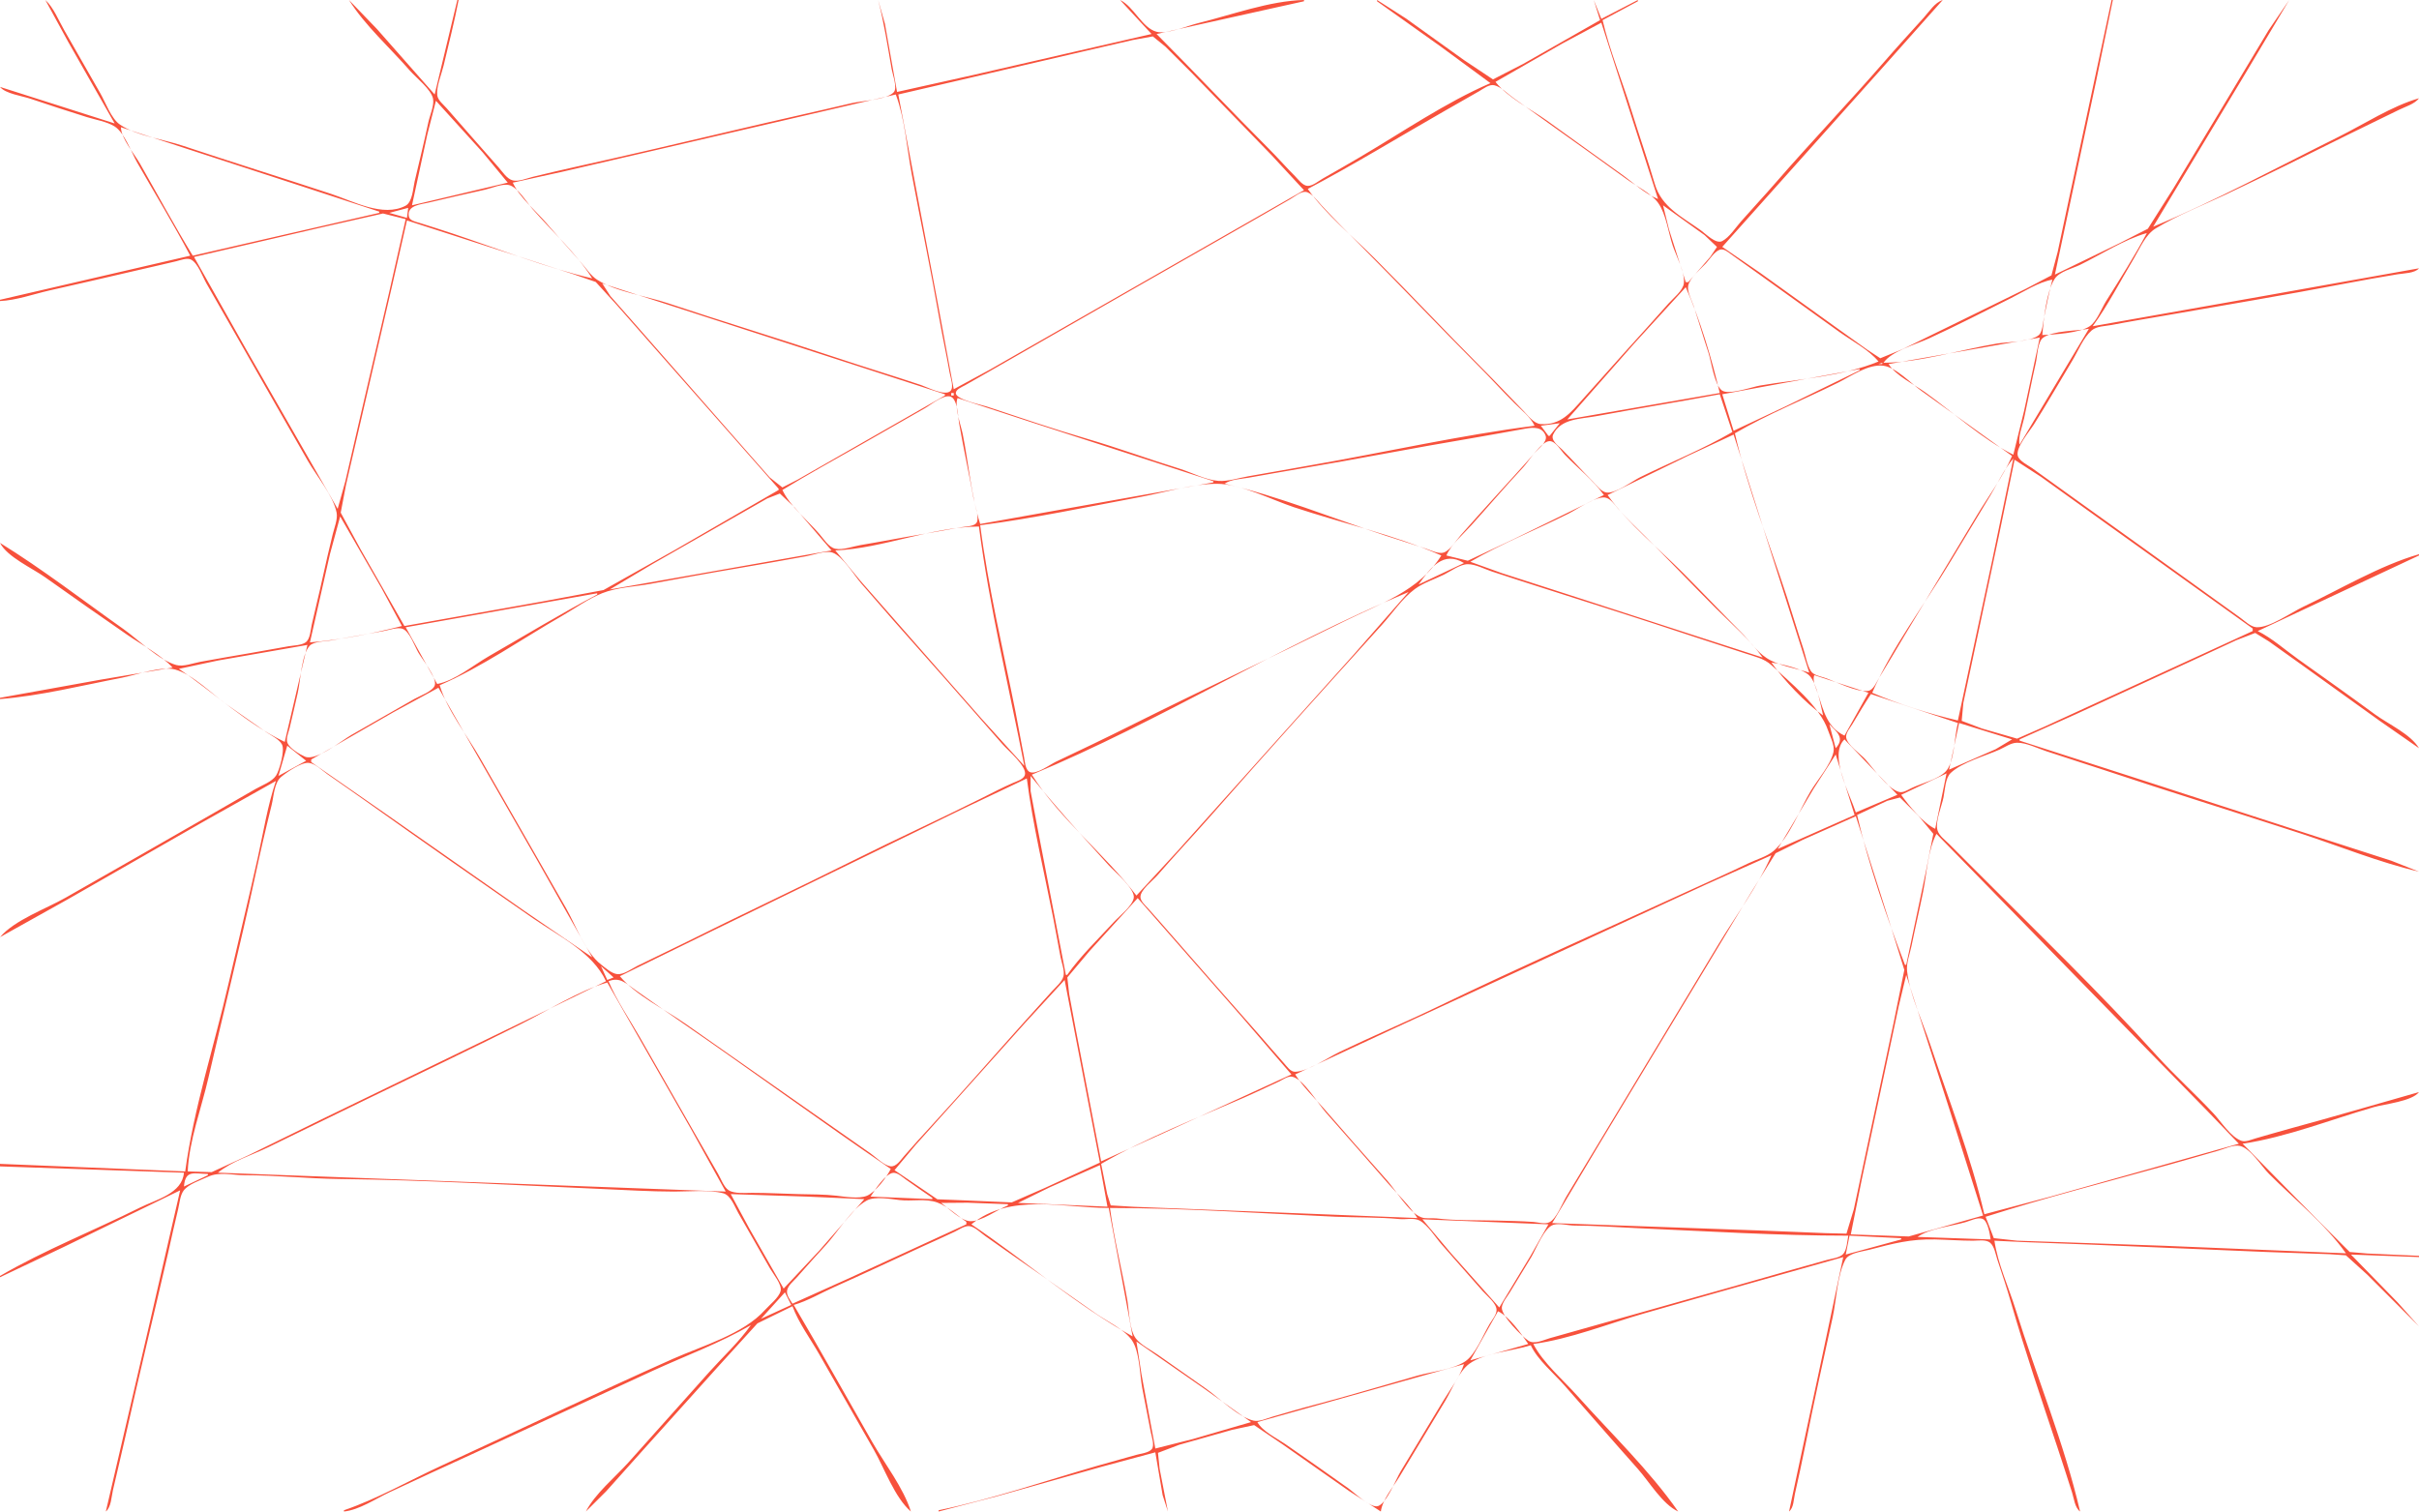
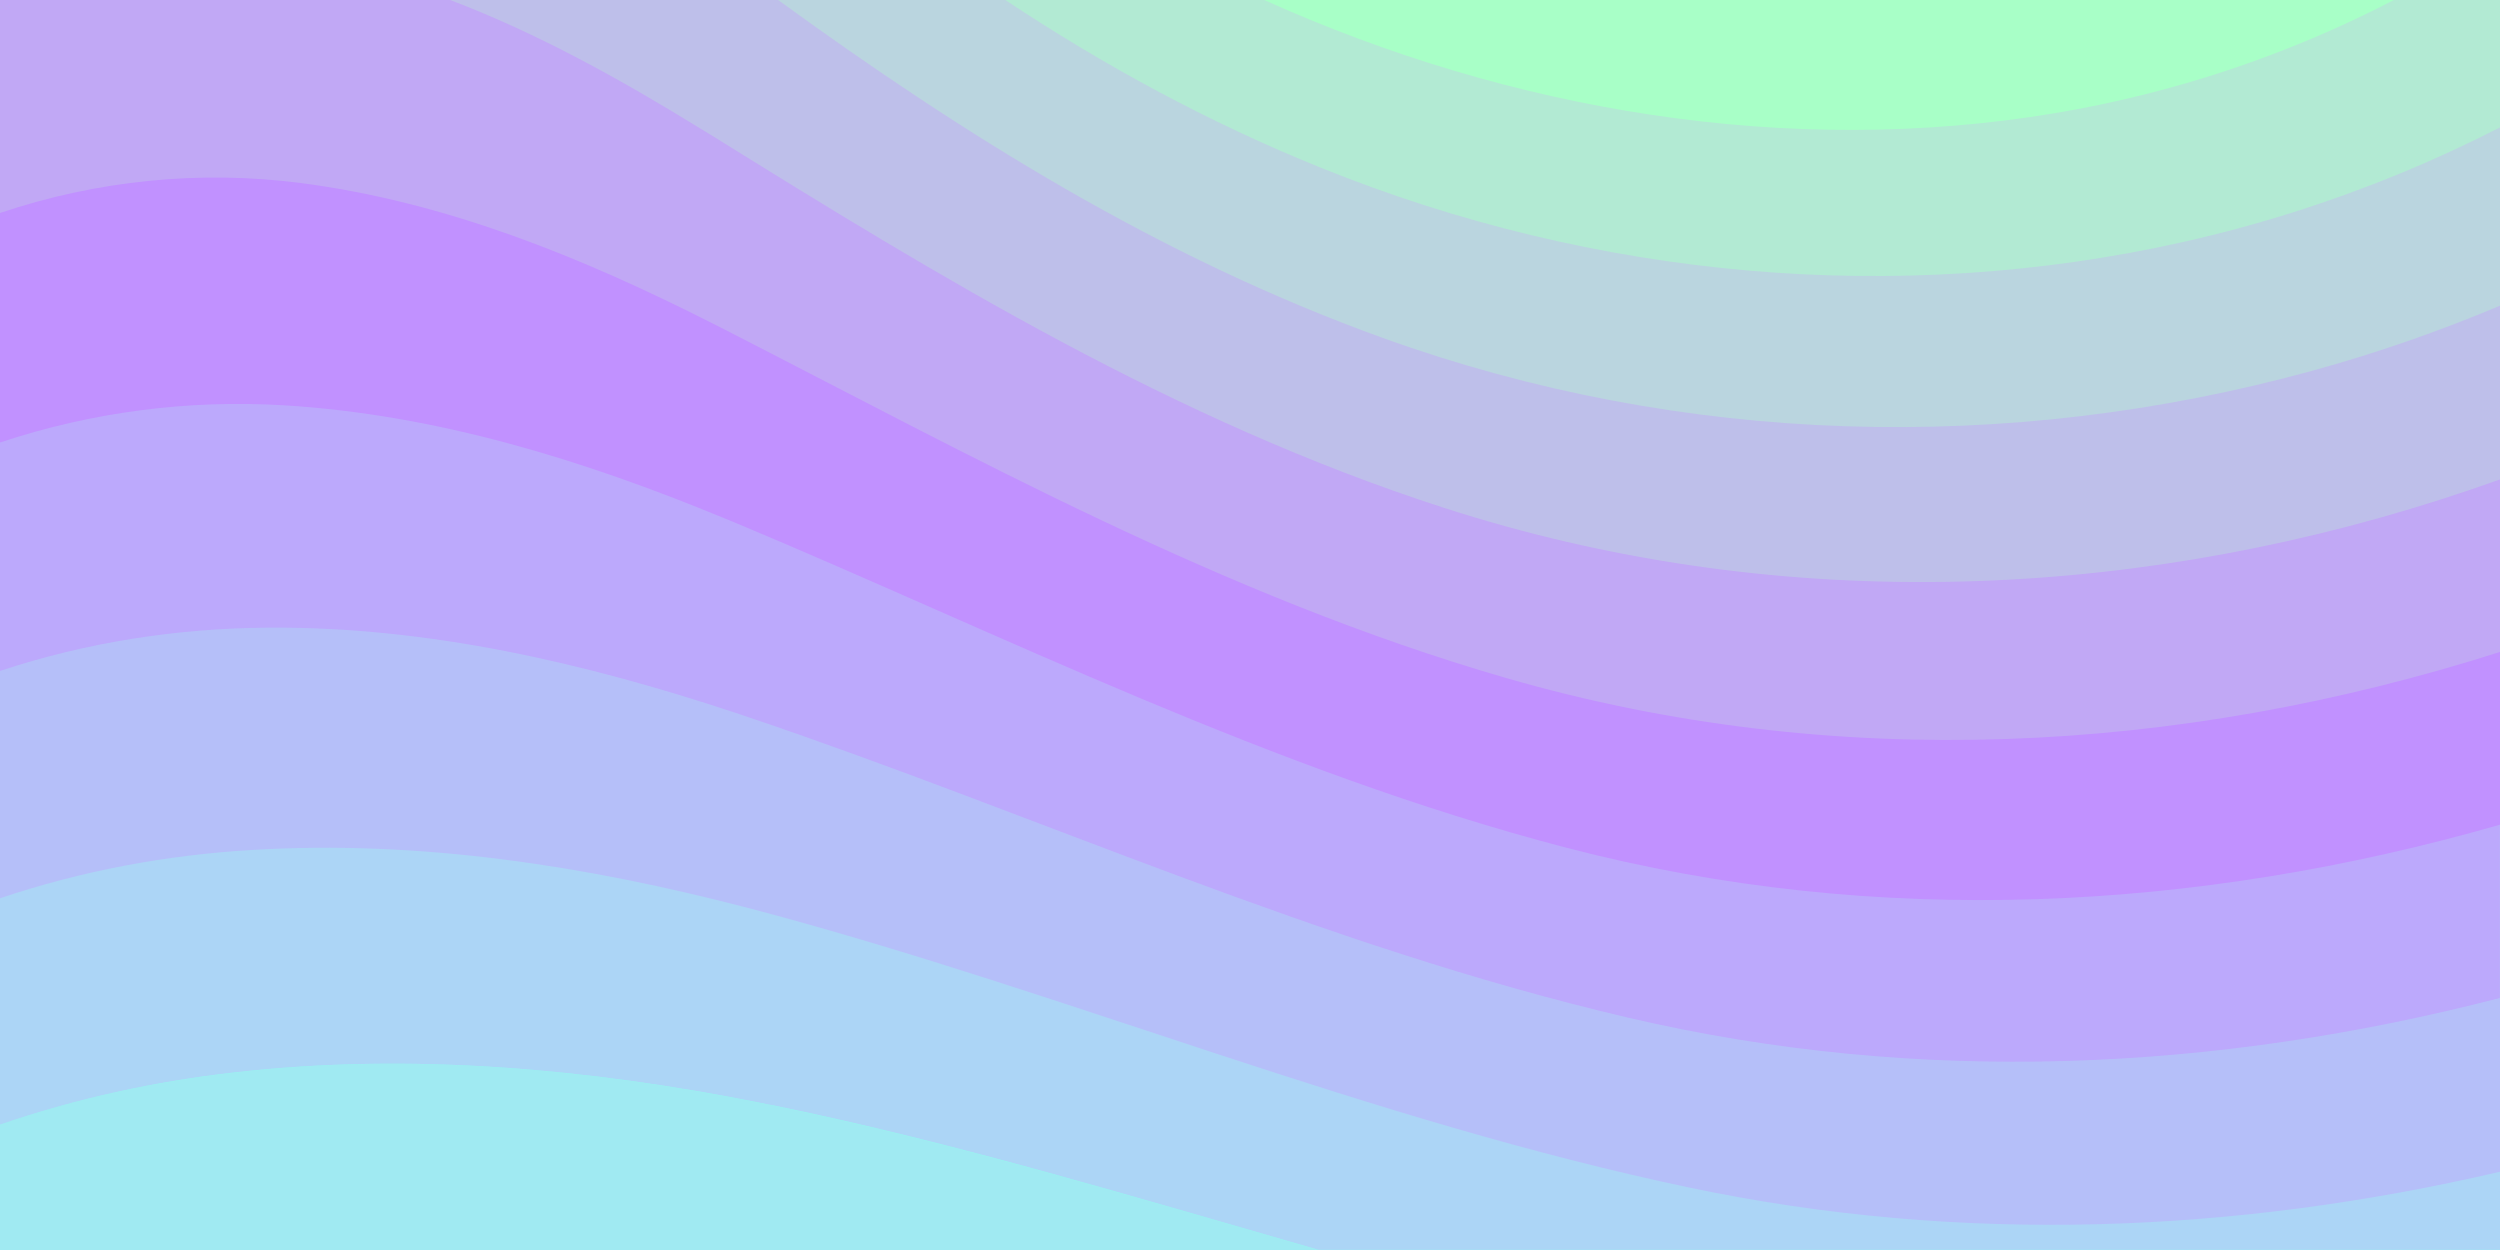
- <svg xmlns="http://www.w3.org/2000/svg" version="1.1" id="svg102" width="1920" height="1200" viewBox="0 0 1920 1200">
-   <defs id="defs106" />
-   <g id="layer2" transform="translate(1281.063,224.6816)">
-     <path style="fill:#f7513c;stroke:none;fill-opacity:1" d="m -1245.063,-224.682 18,33 37,65 -91,-29 c 4.349,5.403 17.438,7.146 24,9.333 14.947,4.982 29.953,9.965 45,14.641 6.944,2.158 15.569,3.482 21.815,7.303 8.055,4.928 13.428,20.652 18.035,28.722 14.051,24.617 28.941,48.923 42.15,74 l -151,35 v 1 c 12.934,-0.564 26.394,-5.456 39,-8.349 23.999,-5.507 48.041,-10.857 72,-16.535 9.656,-2.289 19.363,-4.375 29,-6.742 3.256,-0.799 8.455,-2.931 11.671,-1.257 5.47,2.847 9.222,13.703 12.179,18.883 l 27.431,48 c 17.646,31.038 35.383,62.026 53.14,93 6.79,11.843 20.172,27.605 22.756,41 0.995,5.155 -1.834,11.996 -3.047,17 -2.82,11.627 -5.624,23.302 -8.13,35 -2.652,12.378 -5.831,24.643 -8.576,37 -0.9,4.055 -1.173,11.372 -4.854,13.987 -3.33,2.366 -9.621,2.422 -13.57,3.094 -10.012,1.703 -19.984,3.652 -30,5.333 -13.346,2.238 -26.682,4.609 -40,7.01 -5.497,0.991 -13.512,4.092 -19,2.562 -14.15,-3.944 -30.015,-20.082 -42,-28.562 -32.344,-22.883 -64.289,-47.62 -98,-68.424 5.735,11.225 25.776,20.116 36,27.421 21.519,15.377 43.256,30.496 65,45.554 11.574,8.015 26.496,15.654 36,26.025 l -57,9.576 -80,14.424 v 1 c 32.114,-2.556 65.351,-10.874 97,-17 11.149,-2.158 31.038,-9.44 42,-6.472 14.155,3.833 29.937,20.143 42,28.497 10.035,6.949 19.965,14.05 30,21 3.803,2.634 10.792,5.885 12.883,10.159 2.272,4.645 -2.039,20.429 -4.821,24.606 -3.238,4.86 -11.117,7.679 -16.062,10.491 -12.037,6.843 -23.995,13.82 -36,20.719 -38.278,21.999 -76.62,43.898 -115,65.719 -15.556,8.845 -40.409,17.66 -52,31.281 l 54,-30.15 107,-61.271 58,-32.579 c -6.618,19.51 -9.957,40.883 -14.424,61 -7.418,33.4 -15.574,66.652 -23.227,100 -11.253,49.036 -27.638,99.166 -34.349,149 l -147,-6 v 2 l 146,5 c -1.355,16.589 -21.858,21.186 -35,27.753 -36.621,18.299 -75.642,33.61 -111,54.247 v 1 l 51,-24.219 92,-44.781 -24.349,106 -34.651,149 c 4.235,-3.42 4.477,-11.88 5.651,-17 3.215,-14.01 6.657,-27.97 9.773,-42 10.832,-48.77 22.75,-97.31 33.925,-146 2.676,-11.662 5.158,-23.384 8.025,-35 1.116,-4.521 1.543,-10.991 4.364,-14.787 3.879,-5.218 13.504,-8.243 19.262,-10.951 9.088,-4.273 19.359,-1.263 29,-1.262 25.014,0.002 50.013,2.699 75,2.996 69.653,0.829 139.432,4.918 209,7.965 18.896,0.827 38.116,2.009 57,2.039 11.836,0.019 27.571,-1.631 38.985,1.318 6.084,1.572 9.165,10.723 12.015,15.682 8.418,14.647 16.776,29.328 25.15,44 2.405,4.21 9.805,12.97 8.429,18 -1.464,5.34 -8.788,10.94 -12.413,15 -17.122,19.17 -49.873,28.48 -73.166,38.86 -61.345,27.34 -121.962,56.43 -183,84.45 -25.633,11.77 -51.307,26.6 -78,35.69 v 1 c 12.005,-1.23 25.143,-10.09 36,-15.22 21.905,-10.34 43.986,-20.36 66,-30.47 47.711,-21.91 95.289,-44.1 143,-66 25.747,-11.82 53.536,-22.03 78,-36.31 -9.338,13.26 -21.975,24.94 -32.831,37 -21.531,23.92 -42.806,48.08 -64.338,72 -10.803,12 -26.393,24.66 -33.831,39 l 16.075,-16 32.211,-36 57.545,-64 30.339,-33.36 27.83,-13.64 c 4.833,13.2 14.175,25.78 21.15,38 14.465,25.34 28.917,50.69 43.429,76 8.41,14.67 16.596,38.01 29.421,49 -5.995,-18.95 -20.686,-37.74 -30.579,-55 -20.816,-36.31 -41.161,-72.95 -62.421,-109 11.114,-3.18 21.468,-9.45 32,-14.14 23.45,-10.45 46.667,-21.46 70,-32.169 8.657,-3.974 17.422,-7.81 26,-11.949 3.245,-1.567 7.794,-4.823 11.576,-4.289 4.335,0.612 8.949,5.395 12.424,7.827 10.008,7.005 19.936,14.138 30,21.06 19.448,13.38 38.594,27.2 58,40.64 8.608,5.96 22.425,12.38 28.411,21.06 6.238,9.05 6.189,27.22 8.2,37.96 2.189,11.68 4.589,23.32 6.778,35 0.637,3.4 3.195,10.42 0.837,13.44 -2.323,2.97 -8.795,3.58 -12.226,4.56 -10.315,2.96 -20.684,5.74 -31,8.71 -41.583,11.95 -83.634,26.55 -126,35.29 v 1 l 47,-12.29 82,-23.13 43,-11.58 5.8,34 4.2,13 -6.6,-34 -1.283,-12.58 16.883,-6.42 42,-11.86 17.424,-3.75 22.576,15.27 53,37.2 25,16.14 c 1.23,-9.61 10.05,-19.77 15,-28 l 36.2,-60 c 5.24,-8.74 10.67,-23.17 18.98,-29.27 11.98,-8.78 34.65,-10.2 48.82,-14.73 5.44,11.68 18.32,22.31 26.84,32 19.35,21.98 38.49,44.16 57.99,66 9.23,10.33 19.52,28.1 32.17,34 -22.73,-32.66 -53.64,-62.29 -80.17,-92 -11.22,-12.57 -27.07,-26.04 -34.83,-41 29.32,-3.95 59.55,-16.12 88,-24.29 52.6,-15.12 105.34,-29.77 158,-44.71 l -17.79,84 -25.21,118 c 3.7,-3 3.64,-9.53 4.65,-14 2.93,-12.96 5.74,-25.97 8.35,-39 6.75,-33.74 14.19,-67.39 21.58,-101 3.05,-13.89 3.53,-33.28 10.07,-45.87 2.92,-5.622 13.78,-6.544 19.35,-8.014 18.51,-4.889 32.88,-8.599 52,-8.131 9.99,0.245 20.04,1.011 30,1.015 4,0.002 10.29,-1.161 13.58,1.603 3.44,2.885 4.4,9.319 5.75,13.397 3.75,11.25 7.53,22.61 10.81,34 11.11,38.57 24.17,76.92 36.86,115 3.99,11.96 7.82,23.99 11.66,36 1.54,4.84 2.12,11.83 6.34,15 -12.49,-54 -34.57,-107.04 -51.03,-160 -5.56,-17.9 -14.24,-36.43 -16.97,-55 l 22,1.039 53,2 141,5.922 50,1.753 13,0.889 17,15.397 41,41 -16.96,-19 -37.04,-38 54,2 v -1 l -41,-1.83 -14,-1.198 -25,-24.972 -60,-61 c 34.64,-5.097 70.32,-19.294 104,-29 8.89,-2.562 30.41,-4.627 36,-12 -34.32,9.74 -68.56,19.825 -103,29.151 -9.03,2.446 -18,5.157 -27,7.709 -3.26,0.925 -7.61,3.02 -11,1.812 -8.46,-3.01 -16.13,-15.272 -22.09,-21.672 -14.64,-15.715 -30.67,-30.07 -45.08,-46 -45.78,-50.594 -95.7,-98.635 -143.83,-147 l -21,-21 c -3.05,-3.052 -8.08,-6.638 -9.22,-11 -1.83,-6.99 3.41,-18.965 4.82,-26 1.12,-5.594 1.36,-15.268 5.71,-19.363 9.16,-8.617 27.23,-13.39 38.69,-18.498 4.34,-1.933 9.1,-5.442 14,-5.485 7.32,-0.064 16.12,4.385 23,6.679 15.3,5.102 30.69,9.903 46,15 51.83,17.262 104.06,33.406 156,50.337 30.96,10.091 62.29,22.994 94,30.33 l -22,-8.667 -61,-19.677 -145,-46.989 -89,-28.667 v -1 l 44,-19.691 95,-43.733 33,-15.318 15,-5.766 11,6.798 25,17.85 63,45.281 31,21.579 c -6.53,-11.12 -24.66,-19.279 -35,-26.884 -20.16,-14.834 -40.62,-29.299 -61,-43.825 -10.36,-7.383 -20.61,-16.624 -32,-22.291 l 128,-60 v -1 c -31.21,8.987 -62.6,27.905 -92,41.781 -9.35,4.414 -26.66,16.787 -37,16.18 -4.66,-0.274 -9.38,-5.078 -13,-7.671 l -28,-20.15 c -35.36,-25.338 -70.56,-50.912 -106,-76.14 -10.37,-7.381 -20.63,-14.904 -31,-22.291 -3.36,-2.396 -10.2,-5.573 -11.44,-9.802 -1.89,-6.455 9.44,-19.638 12.76,-24.907 10.57,-16.777 20.48,-33.998 30.68,-51 4.43,-7.383 8.61,-18.017 15.19,-23.683 4.01,-3.457 10.81,-3.349 15.81,-4.317 13.62,-2.636 27.34,-4.872 41,-7.25 48,-8.356 96.15,-16.38 144,-25.553 13.95,-2.674 27.99,-5.104 42,-7.444 4.99,-0.834 13.62,-0.735 17,-4.753 l -120,21.424 -139,24.576 c 12.27,-16.885 22.06,-36.101 32.8,-54 4.75,-7.915 9.06,-18.717 17.2,-23.648 17.45,-10.567 37.55,-18.418 56,-27.133 32.18,-15.201 64.17,-31.055 96,-46.972 13.61,-6.803 27.39,-13.195 41,-20 5,-2.501 12.66,-4.697 16,-9.247 -21.83,6.288 -43.64,20.642 -64,30.752 -48.42,24.038 -97.11,50.476 -147,71.248 l 71,-118 37,-62 -16.4,24 -34.8,58 -40.4,67 -20.61,32.61 -22.79,11.637 -51,24.753 32.8,-154 13.2,-64 h -1 l -33.2,155 -9.59,45 -4.95,18.61 -20.26,10.637 -53,26 -45,22 -17.58,7.178 -10.42,-6.846 -23,-16.439 -62,-44.561 -30,-20.579 125.17,-140 49.83,-56 c -6.38,2.048 -10.71,9.189 -15.07,14 -10.52,11.596 -21.09,23.176 -31.35,35 -28.18,32.465 -57.98,63.535 -86.16,96 -9.08,10.468 -18.57,20.581 -27.7,31 -4.19,4.769 -9.04,12.391 -14.72,15.379 -5.08,2.668 -13.13,-5.744 -17,-8.519 -15.02,-10.763 -31.17,-18.418 -36.58,-36.86 -5.69,-19.46 -12.43,-38.635 -18.45,-58 -7.41,-23.87 -17.34,-47.655 -22.97,-72 l 28,-15 v -1 l -29,15 -6,-15 5,16 -61,34.719 -24,12.324 -23,-15.333 -46,-33.001 -23,-14.709 v 1 l 50,35.579 40,29.421 c -35.78,15.418 -70.38,39.267 -104,59.011 -9.62,5.65 -19.3,11.194 -29,16.708 -3.28,1.862 -8.08,5.941 -12,5.863 -3.97,-0.079 -7.45,-5.033 -10,-7.582 -7.18,-7.176 -13.82,-14.819 -21,-22 -30.007,-30.007 -59.049,-60.966 -89,-91 l 117,-26 v -1 c -27.08,0.559 -57.68,11.911 -84,18.374 -8.411,2.065 -24.614,9.042 -33,6.849 -11.581,-3.029 -18.029,-20.107 -29,-25.223 l 25,27 -141,32.424 -61,13.576 -9.6,-54 -5.4,-19 c 4.64,17.936 7.573,36.745 10.75,55 0.723,4.151 4.8,14.836 1.607,18.262 -5.609,6.018 -25.408,6.739 -33.357,8.623 -30.291,7.179 -60.709,13.821 -91,21 -42.597,10.096 -85.265,20.049 -128,29.54 -11.352,2.522 -22.708,5.177 -34,7.95 -4.448,1.093 -11.465,4.036 -16,2.849 -4.718,-1.235 -8.117,-6.772 -11.155,-10.223 -7.043,-8.001 -14.131,-15.957 -21.127,-24 -6.687,-7.69 -13.473,-15.294 -20.142,-23 -2.544,-2.94 -7.069,-6.311 -7.527,-10.424 -0.784,-7.031 3.441,-16.716 5.067,-23.576 4.091,-17.262 8.507,-34.587 11.884,-52 h -1 l -18,75 -45.845,-52 -22.155,-23 c 12.69,20.287 32.568,37.94 48.282,56 4.911,5.644 17.03,14.982 18.449,22.424 1.033,5.412 -2.593,13.263 -3.731,18.576 -3.367,15.713 -7.178,31.364 -10.884,47 -1.313,5.539 -1.656,16.419 -7.249,19.348 -17.906,9.378 -41.533,-3.628 -58.867,-9.349 -39.275,-12.962 -78.766,-25.254 -118,-38.332 -15.068,-5.023 -36.665,-7.774 -49.787,-16.753 -6.985,-4.779 -11.485,-17.677 -15.634,-24.914 l -28.579,-50 c -4.475,-7.787 -8.372,-17.877 -15,-24 m 1235,18 45,140 c -10.38,-3.992 -19.95,-13.258 -29,-19.709 -19.73,-14.059 -39.31,-28.322 -59,-42.431 -12.88,-9.226 -31.31,-18.302 -41,-30.86 l 53,-30.421 31,-16.579 m -236,133 -194,110.85 -55,31.431 -29,15.719 -12.8,-69 -31.2,-165 147,-34.21 39,-9 16,-2.897 10,8.107 21,21 63.09,65 25.91,28 m 3,-1 c 36.94,-19.457 72.74,-41.451 109,-62.15 l 27,-15.428 c 3.36,-1.925 7.89,-5.641 12,-4.749 5.24,1.136 10.7,6.836 15,9.906 l 32,23 c 19.35,13.831 38.78,27.56 58,41.572 7.62,5.556 19.7,11.302 25.16,19.033 6.3,8.934 8.07,23.494 11.51,33.816 2.69,8.066 9.91,21.501 8.83,30 -0.76,5.895 -8.49,11.758 -12.22,16 -11.22,12.794 -22.73,25.349 -34.11,38 -11.37,12.633 -22.68,25.322 -34,38 -9.56,10.699 -17.38,20.61 -33.17,19.682 -5.66,-0.333 -10.33,-6.939 -13.99,-10.682 -11.02,-11.306 -21.83,-22.816 -33.01,-34 -28.66,-28.663 -56.34,-58.336 -85,-87 -17.35,-17.349 -38.89,-34.966 -53,-55 m -327,-75 c 7.273,19.385 8.798,42.649 12.611,63 7.247,38.679 15.391,77.232 22.139,116 2.444,14.039 5.556,27.961 8,42 0.631,3.627 3.605,11.359 0.632,14.393 -4.303,4.39 -18.552,-3.118 -23.382,-4.726 -22.599,-7.526 -45.399,-14.467 -68,-22 -44.198,-14.733 -88.801,-28.267 -133,-43 -17.127,-5.709 -40.758,-8.863 -55.961,-18.521 -5.224,-3.319 -9.12,-9.572 -13.205,-14.146 -9.163,-10.262 -18.273,-20.58 -27.258,-31 -8.535,-9.899 -21.11,-20.067 -26.576,-32 l 39,-8.576 80,-18.54 185,-42.884 m -365,5 37.155,41 19.845,24 -76,18 12.116,-56 6.884,-27 m -250,21 52,17.026 97,31.63 56,18.344 v 1 l -148,34 c -14.624,-23.894 -27.962,-48.669 -41.85,-73 -4.341,-7.606 -15.168,-20.237 -15.15,-29 m 374,120 c -37.335,-8.638 -74.626,-23.542 -111,-35.667 -8.644,-2.881 -17.303,-5.651 -26,-8.359 -2.803,-0.872 -7.911,-1.702 -8.508,-5.199 -1.517,-8.866 9.603,-9.491 15.508,-10.891 14.969,-3.547 29.983,-6.973 45,-10.308 5.365,-1.192 13.535,-4.922 18.996,-3.672 6.895,1.578 14.234,13.936 18.722,19.096 15.438,17.75 34.805,35.053 47.282,55 M -63.063,113.318 c -59.22,7.524 -118.17,21.011 -177,31.25 -16.67,2.902 -33.31,6.013 -50,8.831 -7.592,1.282 -16.276,4.293 -24,3.695 -10.262,-0.794 -21.197,-6.704 -31,-9.75 -24.402,-7.584 -48.479,-16.421 -73,-23.602 -26.827,-7.855 -53.471,-16.947 -80,-25.757 -4.188,-1.391 -24.364,-5.412 -24.364,-10.588 0,-3.043 5.213,-4.999 7.364,-6.229 l 24,-13.7 c 33.365,-19.044 66.634,-38.255 100,-57.3 l 107,-61.131 27,-15.569 c 3.23,-1.841 8.13,-6.018 12,-5.848 4.76,0.21 9.92,7.493 12.91,10.698 10.15,10.894 20.55,21.464 31.09,32 31.33,31.333 61.66,63.662 93,95 9.85,9.848 19.16,20.16 29,30 5.48,5.484 12.69,10.904 16,18 m 102,-175 33,23.709 9.79,9.331 -5.37,7.96 -17.42,20 h -2 l -13.33,-42 -4.67,-19 m -996,2 -1,8 -14,-4 15,-4 m -2,9 -13.116,58 -23,99 -11.757,51 -6.127,22 -72.85,-127 -41.15,-73 101,-23.424 49,-11.091 18,4.515 m 296,214 v 1 l -82,47.421 -57,32.03 -48,8.973 -110,19.576 -34.85,-61 -15.717,-29 4.193,-22 9.95,-43 26.848,-116 11.576,-51 96,30.974 36,11.682 17.83,6.187 16.594,18.157 29,33 99.576,113 M 422.937,-39.682 c -9.8,18.403 -21.21,36.359 -32.32,54 -3.66,5.808 -7.31,16.106 -13.06,20.012 -7.97,5.416 -28.05,6.576 -37.62,6.988 0.94,-11.776 3.29,-34.958 9.94,-44.787 3.88,-5.743 14.08,-8.031 20.06,-10.969 17.01,-8.364 34.77,-19.992 53,-25.244 m -213,102 c -28.51,11.851 -63.55,13.94 -94,19.081 -6.31,1.065 -24.96,7.793 -30.3,3.887 -5.96,-4.362 -8.4,-22.99 -10.7,-29.968 -4.05,-12.276 -7.66,-24.709 -11.67,-37 -1.46,-4.492 -5.26,-11.223 -4.42,-16 1.14,-6.379 9.94,-13.394 14.18,-18 2.93,-3.193 6.69,-9.315 10.92,-10.748 3.3,-1.113 6.52,1.854 8.99,3.608 l 22,15.719 c 21.37,15.279 42.63,30.721 64,46 9.95,7.114 23.21,13.987 31,23.421 m 138,-65 c -2.65,10.223 -4.7,20.653 -6.8,31 -0.73,3.576 -1.03,10.496 -3.94,13.012 -6.38,5.508 -25.01,5.363 -33.26,6.741 -29.1,4.86 -60.51,15.003 -90,15.247 6,-9.163 26.15,-14.788 36,-19.309 21.9,-10.055 43.45,-21.162 65,-31.938 10.03,-5.017 21.97,-12.786 33,-14.753 m -1151,3 272,88 v 1 l -91,52 -26,14.85 -11.999,6.133 -10.076,-7.983 -22.875,-26 -82.474,-94 -21.152,-24 -6.424,-10 M 56.937,3.318 c 11.32,25.578 20.69,56.735 27,84 l -121,21 52.83,-60 41.17,-45 m 320,33 -55,92 c -1.4,-6.111 2.23,-14.881 3.58,-21 3.21,-14.64 5.94,-29.391 9.3,-44 1.16,-5.024 1.33,-16.531 5.68,-19.825 7.7,-5.825 26.93,-5.383 36.44,-7.175 m -39,7 -12.4,58 -8.6,35 c -24.71,-12.304 -47.52,-33.505 -70,-49.579 -8.67,-6.2 -23.47,-13.283 -29,-22.421 l 120,-21 m -125,20 v 1 h -3 l 3,-1 m -4,1 -1,1 1,-1 m 107,73 c -7.08,16.426 -18.6,31.668 -27.8,47 -19.02,31.698 -38.18,63.304 -57.2,95 -6.8,11.333 -13.46,22.765 -20.42,34 -1.96,3.156 -4.62,9.885 -8.77,10.498 -9.2,1.36 -25.92,-7.564 -34.81,-10.499 -3.5,-1.156 -8.56,-1.949 -10.7,-5.277 -3.09,-4.807 -4.15,-12.287 -5.97,-17.722 -4.53,-13.599 -8.56,-27.372 -13,-41 -13.94,-42.769 -31.28,-86.16 -41.33,-130 26.19,-15.286 54.86,-26.773 82,-40.248 10.25,-5.089 23.9,-14.982 36,-13.385 9.97,1.316 21.96,14.191 30,19.924 24.06,17.148 47.98,34.504 72,51.709 m -121,-69 v 1 l -58,28.258 -42,19.742 -9,-29 109,-20 m -719,19 v 2 h -2 v -2 h 2 m 608,1 10,30 c -23.28,13.589 -48.82,23.868 -73,35.756 -6.44,3.167 -19.78,13.352 -27,12.25 -4.3,-0.656 -8.11,-6.119 -11,-9.006 -8.18,-8.181 -15.83,-16.822 -24,-25 -2.82,-2.824 -9.43,-7.363 -7.25,-12 6.08,-12.906 22.28,-12.372 34.25,-14.611 32.61,-6.1 65.4,-11.247 98,-17.389 M -660.063,164.318 c 20.321,-12.437 41.288,-23.943 62,-35.719 l 51,-29.131 c 4.936,-2.817 13.947,-10.522 19.891,-9.445 6.188,1.121 6.498,16.347 7.359,21.295 3.433,19.726 7.771,39.296 11.326,59 0.795,4.408 5.272,16.472 2.382,20.258 -2.063,2.703 -8.844,2.756 -11.958,3.318 -10.658,1.922 -21.318,3.887 -32,5.671 -16.028,2.676 -31.973,5.83 -48,8.506 -5.92,0.989 -14.043,4.136 -19.996,2.89 -5.207,-1.09 -9.31,-7.855 -12.58,-11.643 -9.288,-10.755 -23.419,-22.105 -29.424,-35 m 139,-73 60,19.667 143,46.333 v 1 l -185,33 c -7.147,-22.601 -9.148,-47.737 -13.8,-71 -1.548,-7.741 -6.868,-21.559 -4.2,-29 m 478,20 -8,10 h -1 l -6,-8 15,-2 m -266,48 c 5.044,-3.505 13.005,-3.708 19,-4.75 13.34,-2.317 26.65,-4.774 40,-7.003 45.74,-7.639 91.25,-16.694 137,-24.327 14.36,-2.397 28.66,-5.18 43,-7.67 6,-1.041 13.3,-1.524 15.82,5.751 1.61,4.638 -5.58,9.934 -8.24,12.999 -10.59,12.186 -21.62,24.005 -32.41,36 -8.98,9.976 -18.02,19.928 -26.88,30 -3.51,3.984 -8.18,11.836 -13.33,13.647 -3.99,1.404 -10.18,-1.725 -13.96,-2.98 -10.97,-3.645 -22.03,-7.046 -33,-10.668 -41.73,-13.772 -84.21,-31.098 -127,-40.999 m 404,-39 60,189 c -10.6,-3.45 -24.69,-5.494 -34,-11.702 -7.8,-5.203 -13.44,-13.708 -20,-20.298 -15.47,-15.54 -30.55,-31.479 -46,-47 -19.65,-19.743 -43.96,-39.223 -60,-62 l 64,-31.258 36,-16.742 m -103,48 -72,35.247 -36,16.931 -17,-4.178 c 4.09,-9.174 13.17,-16.601 19.83,-24 13.76,-15.285 27.13,-30.954 41.15,-46 4.31,-4.635 14.29,-20.793 21.02,-20.793 4.72,0 9.14,7.766 12.04,10.793 10.07,10.53 22.56,20.08 30.96,32 m 325,-29 -16.79,81 -27.21,127 c -22.24,-5.144 -47.04,-12.981 -68,-22 15.58,-36.149 41.74,-70.231 62,-104 10.62,-17.697 21.38,-35.304 32,-53 5.69,-9.486 10.75,-20.652 18,-29 m 190,135 v 2 l -165,75.781 -22,9.644 -28,-8.092 -15.97,-6.061 1.32,-14.272 8.3,-39 19.77,-93 12.58,-61 21,13.576 39,28 129,92.424 m -644,-58 c -17.8,28.456 -48.36,38.03 -77,52.248 -56.48,28.042 -113.599,54.799 -170,82.999 -19.528,9.764 -39.26,19.21 -59,28.534 -4.504,2.127 -15.766,10.595 -20.721,8.086 -3.619,-1.832 -3.787,-8.407 -4.479,-11.867 -2.395,-11.975 -4.405,-24.024 -6.8,-36 -9.773,-48.875 -21.618,-98.582 -28,-148 42.747,-5.52 85.623,-14.685 128,-22.611 18.976,-3.55 40.713,-10.396 60,-10.31 18.959,0.086 43.03,12.598 61,18.588 38.41,12.804 80,21.934 117,38.333 m -484,-4 -176,31 34,-20.281 67,-38.298 24,-13.702 9.999,-3.902 11.846,11.183 29.155,34 m 739,85 -153,-49.576 -54,-17.424 -25,-9 c 24.82,-14.485 52.28,-25.385 78,-38.247 6.64,-3.321 21.63,-13.884 29,-12.759 4.31,0.658 7.78,5.961 10.42,9.006 6.73,7.736 14.34,14.757 21.58,22 18.84,18.844 37.15,38.151 56,57 12.22,12.218 27.07,24.904 37,39 m -1129,-112 32.85,57 16.15,30 c -23.042,5.961 -49.278,11.112 -73,13 l 15.87,-70 8.13,-30 m 507,8 c 8.202,63.51 23.805,127.118 36,190 l -34.424,-38 -59.731,-68 -36,-41 -19.845,-24 c 38.183,-1.639 75.783,-18.684 114,-19 m -428,126 c 33.477,-14.426 65.374,-36.824 97,-55 10.355,-5.951 20.916,-13.64 32,-18.07 11.549,-4.616 25.79,-5.153 38,-7.354 23.652,-4.265 47.295,-8.701 71,-12.656 17.691,-2.952 35.349,-6.161 53,-9.344 5.56,-1.003 15.252,-4.741 20.714,-2.883 8.246,2.804 17.106,17.808 22.71,24.307 17.069,19.797 34.331,39.501 51.742,59 20.398,22.845 40.442,46.011 60.679,69 4.027,4.575 20.109,17.949 17.508,24.61 -1.244,3.183 -6.509,4.725 -9.353,5.966 -8.495,3.707 -16.711,8.033 -25,12.177 -33.796,16.898 -68.203,32.606 -102,49.494 -44.812,22.391 -90.195,43.597 -135,66 -11.935,5.968 -24.058,11.535 -36,17.506 -4.416,2.208 -10.882,7.101 -16,6.615 -4.592,-0.436 -9.443,-4.965 -12.957,-7.663 -12.398,-9.521 -20.091,-31.219 -27.762,-44.705 -22.599,-39.727 -45.473,-79.305 -68.131,-119 -10.3,-18.045 -26.291,-38.081 -32.15,-58 m 813,-97 -36,17 c 9.26,-13.143 19.54,-27.058 36,-17 m 3,0.908 c 6.07,-0.025 13.28,3.86 19,5.759 12.29,4.082 24.66,8.046 37,11.989 41.03,13.108 82.14,26.058 123,39.677 13.64,4.547 27.36,8.788 41,13.334 7.3,2.432 15.22,4.044 21,9.388 14.76,13.653 38.6,32.758 45,51.945 1.64,4.902 5.41,11.759 4.26,17 -2.31,10.505 -12.56,21.83 -18.06,31 -8.43,14.058 -16.94,36.868 -29.41,47.502 -5.37,4.581 -13.49,6.715 -19.79,9.756 -16.52,7.974 -33.33,15.396 -50,23.051 -65.69,30.156 -131.91,59.538 -197,90.949 -25.79,12.445 -52.21,23.557 -78,36 -9.33,4.503 -24.63,15.278 -34.96,15.636 -3.81,0.132 -6.69,-4.389 -8.97,-6.894 -6.55,-7.204 -12.79,-14.692 -19.225,-22 -23.741,-26.97 -47.547,-53.888 -71.127,-81 -5.832,-6.706 -11.68,-13.41 -17.643,-20 -2.051,-2.266 -5.95,-5.648 -5.884,-9 0.112,-5.695 9.89,-12.973 13.385,-17 13.792,-15.891 28.235,-31.208 42.138,-47 44.946,-51.047 90.516,-101.623 136.216,-152 8.25,-9.105 16.16,-21.078 26.08,-28.363 6.82,-5.004 15.45,-7.688 22.99,-11.393 5.44,-2.675 12.81,-8.31 19,-8.336 m -47,22.092 -43.83,50 -87.001,97 -52.883,59 -32.286,35 c -25.245,-33.162 -60.913,-60.689 -83,-96 102.118,-42.516 196.89,-102.486 299,-145 m -644,1 v 1 c -29.135,15.346 -57.448,32.591 -86,49 -12.175,6.997 -27.146,19.5 -41,22 l -25,-45 152,-27 m -154.21,28.317 c 5.462,2.362 9.366,13.735 12.21,18.683 3.143,5.468 14.655,19.447 13.172,25.79 -1.138,4.868 -12.187,8.785 -16.172,11.06 l -50,28.571 c -7.793,4.468 -28.148,21.153 -37,17.285 -4.115,-1.798 -11.979,-6.541 -13.799,-10.799 -1.474,-3.451 0.839,-8.489 1.669,-11.907 2.26,-9.304 4.337,-18.667 6.479,-28 2.144,-9.346 2.905,-30.408 9.505,-37.4 3.281,-3.477 12.632,-3.429 17.146,-4.186 13.692,-2.297 27.312,-5.022 41,-7.333 4.204,-0.71 11.75,-3.511 15.79,-1.764 m -75.79,12.683 -18,77 c -29.776,-14.086 -56.748,-39.462 -84,-58 l 31,-6.611 71,-12.389 m 1203,56 c -14.01,-9.87 -31.13,-27.984 -41,-42 7.71,1.138 24.88,4.718 30.3,10.51 5.85,6.253 8.78,23.169 10.7,31.49 m -7,-32 43,14 -19,34 c -13.78,-6.425 -16.7,-19.967 -21,-33 -1.51,-4.565 -4.68,-10.279 -3,-15 m -1092,10 78.421,137 43.579,77 -54,-36.975 -111,-77.745 -58,-40.28 v -2 l 65,-37.421 36,-19.579 m 1206,28 c -2.79,9.908 -2.52,30.894 -9.56,38.363 -6.14,6.504 -19.45,9.493 -27.44,13.392 -2.89,1.409 -6.64,3.978 -10,2.888 -9.32,-3.024 -19.92,-18.425 -26.29,-25.643 -3.89,-4.413 -15.14,-11.799 -15.41,-18 -0.14,-3.367 3.25,-7.258 4.9,-10 4.83,-8.055 9.62,-16.165 14.8,-24 l 69,23 m 43,13 -13,7.781 -37,16.219 8,-37 42,13 m -145,-12 c 6.26,6.263 12.42,11.061 5,19 l -5,-19 m 12,12 42,44 -33,14 c -4.75,-14.603 -21.8,-45.587 -9,-58 m -1236,5 15,12 -22,12 7,-24 m 1229,7 15,48 -61,27 28.6,-48 17.4,-27 m -976,180 -61,29.742 -165,80.039 -58,28.466 -29,13.323 -19,-0.57 c 1.047,-24.329 10.904,-50.276 16.349,-74 12.088,-52.673 25.33,-105.16 36.651,-158 4.221,-19.703 8.762,-39.446 13.627,-59 1.66,-6.675 1.966,-17.56 7.517,-22.211 4.422,-3.705 15.937,-11.704 21.856,-11.156 5.202,0.481 10.86,6.189 15,9.087 11.005,7.703 22.058,15.347 33,23.139 43.091,30.686 86.509,60.998 130,91.116 20.397,14.126 47.191,26.873 58,50.025 m 1064,-165 -9,44 c -9.49,-4.44 -20.97,-18.435 -27,-27 l 36,-17 m -727,2 c 19.77,24.28 41.038,47.806 62.075,71 4.557,5.024 21.212,18.805 19.788,26 -1.296,6.552 -11.359,14.196 -15.777,19 -12.363,13.443 -26.585,27.09 -37.086,42 h -1 l -22.75,-118 -5.251,-28 0.001,-12 m -3,2 c 4.79,37.092 13.777,74.293 20.999,111 2.03,10.313 3.813,20.679 5.804,31 0.845,4.377 3.353,10.577 2.304,15 -1.053,4.439 -6.203,8.716 -9.182,12 l -20.756,23 c -24.829,27.587 -49.131,55.681 -74.255,83 -7.578,8.24 -15.148,16.549 -22.49,25 -2.465,2.838 -6.068,8.413 -10.424,7.954 -5.276,-0.555 -11.76,-7.266 -16,-10.234 l -40,-28 -107,-75 c -16.23,-11.361 -39.385,-22.447 -52,-37.72 l 71,-34.781 118,-57.467 84,-40.999 50,-23.753 m 698,148 h -1 c -14.51,-37.892 -28.86,-79.474 -38,-119 l 24,-11.258 10,-2.609 15,14.867 11.51,14 -5.71,29 -15.8,75 m -40,-118 26.67,84 11.83,38 -8.29,41 -19,89 -12.79,60 -5.85,19.396 -16.57,-0.396 -48,-1.961 -169,-6.039 37,-62 77.8,-129 42.78,-71 19.75,-31.606 21.67,-10.703 42,-18.691 m 64,14 168.04,172 46.97,48 24.99,26 -150,42.151 -52,13.849 c -10.49,-45.363 -28.27,-90.806 -43,-135 -6.02,-18.058 -16.2,-39.109 -18.31,-58 -0.72,-6.418 2.24,-13.753 3.51,-20 2.92,-14.363 6.31,-28.632 9.2,-43 2.84,-14.093 3.82,-33.333 10.6,-46 m -131,17 c -10.62,24.636 -28.38,47.968 -42.2,71 -29.03,48.392 -58.37,96.607 -87.4,145 -11.02,18.363 -22.18,36.636 -33.2,55 -3.21,5.353 -7.75,17.713 -13.58,20.397 -3.73,1.718 -8.75,-0.043 -12.62,-0.308 -9.54,-0.653 -19.46,-0.841 -29,-1.074 -15.89,-0.39 -32.21,0.133 -48,-1.729 -3.8,-0.449 -8.35,0.501 -11.96,-0.889 -10.1,-3.896 -20.05,-21.388 -27.21,-29.397 -16.84,-18.868 -33.51,-37.914 -50.11,-57 -7.61,-8.75 -16.56,-17.152 -22.72,-27 l 78,-36.309 156,-72 92,-42.472 52,-23.219 m -503,34 83.282,95 38.718,45 -103,47.309 -48,21.691 -20.197,-105 -5.203,-28 -1.441,-13 17.672,-21 38.169,-42 m -426,54 10,9 -5,2 -5,-11 m 1036,7 35.03,109 25.97,82 -59,16.636 -46,-1.636 8.79,-44 19.21,-90 10,-47 6,-25 m -806,154 c -3.009,6.461 -12.292,18.706 -19.089,21.397 -6.448,2.551 -17.188,0.682 -23.911,-0.111 -9.676,-1.142 -20.258,-1.033 -30,-1.271 -12.349,-0.303 -24.662,-1.014 -37,-1.015 -5.157,0 -14.109,0.84 -18.61,-2.028 -3.87,-2.465 -6.167,-9.104 -8.39,-12.972 l -18.421,-32 -44,-77 c -8.23,-14.355 -18.19,-28.734 -24.579,-44 8.966,-3.572 13.692,1.604 21,6.72 12.338,8.636 24.592,17.403 37,25.939 55.664,38.291 110.138,78.341 166,116.341 m 138,-150 28,145 -44,20.258 -26,11.348 -35,-1.517 -24,-0.968 -34,-23.121 16.715,-20 34.116,-38 52.883,-59 31.286,-34 m -363,2 66.281,116 27.719,50 -403,-15 c 10.98,-9.098 27.209,-14.069 40,-20.258 26.036,-12.598 51.969,-25.405 78,-38 41.046,-19.861 82.222,-39.6 123,-59.989 21.53,-10.765 44.907,-26.1 68,-32.753 m 643,187 -176,-6.999 -49,-1.912 -18.4,-1.117 -2.8,-8.972 -4.8,-24 c 35.19,-20.462 75.669,-36.135 113,-52.424 9.405,-4.104 18.67,-8.602 28,-12.885 3.01,-1.38 7.35,-4.707 10.83,-3.875 8.98,2.146 20.32,21.36 26.33,28.184 16.4,18.639 32.83,37.263 49.12,56 7.92,9.102 17.31,17.753 23.72,28 m 737,28 -144,-5.961 -75,-2.615 -42,-1.424 -18.49,-2.028 -6.51,-16.972 c 48.1,-15.379 97.35,-27.899 146,-41.424 13.03,-3.622 26,-7.448 39,-11.155 4.71,-1.343 12.09,-4.929 17,-3.644 8.69,2.273 16.85,16.067 23,22.223 19.98,20.009 44.72,39.883 61,63 m -989,-70 6,33 -24,-1.039 -47,-1.961 25,-12.309 40,-17.691 m -133,26 v 1 l -49,-2 c 3.087,-4.935 11.787,-18.378 18.004,-18.887 3.447,-0.281 7.38,3.461 9.996,5.311 6.959,4.921 13.935,9.809 21,14.576 m -575,-19 v 1 l -19,9 c 1.085,-13.629 8.079,-10.09 19,-10 m 521,20 -35.831,41 -28.169,30 -27.421,-48 -14.579,-27 61,1.999 45,2.001 m 81,18 v 2 l -92,42.31 -46,20.69 c -1.734,-2.84 -4.712,-6.47 -4.342,-10 0.453,-4.31 5.26,-7.93 7.918,-11 7.624,-8.79 15.529,-17.378 23.349,-26 9.206,-10.15 20.093,-28.493 32.164,-34.972 6.326,-3.395 19.031,-1.125 25.911,-0.314 9.811,1.158 20.498,-1.457 30,1.974 8.203,2.962 15.811,10.421 23,15.312 m 33,-14 v 1 c -8.361,3.244 -21.038,12.953 -30,12.509 -7.434,-0.368 -17.104,-10.286 -23,-14.509 l 21,-0.17 32,1.17 m 80,3 19,102 c -44.878,-24.99 -85.402,-60.26 -128,-89 30.425,-25.115 73.171,-13.024 109,-13 m 1,0 c 59.572,0 119.5,4.355 179,6.961 17,0.744 34.06,0.257 51,1.869 4.81,0.458 11.47,-1.211 15.83,1.198 6.78,3.745 12.39,13.201 17.45,18.972 l 32.56,37 c 3.28,3.72 11,9.67 11,15 0,3.77 -3.58,7.91 -5.44,11 -5.15,8.58 -11.13,24.37 -19.59,29.91 -9.88,6.48 -26.46,8.01 -37.81,11.23 -27.31,7.74 -54.53,16.08 -82,23.23 -11.06,2.88 -22.02,6.18 -33,9.34 -4.38,1.26 -10.412,4.22 -15,3.15 -12.613,-2.96 -27.403,-18.16 -38,-25.58 -12.682,-8.88 -25.363,-17.76 -38,-26.7 -5.467,-3.87 -13.251,-7.6 -17.411,-12.9 -5.241,-6.69 -5.393,-22.37 -6.839,-30.68 -4.233,-24.32 -10.589,-48.521 -13.75,-73 m 699,25 -58,-2 c 9.55,-6.809 26.68,-8.456 38,-11.709 3.56,-1.024 9.93,-4.2 13.58,-2.647 4.26,1.813 5.82,12.284 6.42,16.356 m -351,-12 -14.19,25 -24.81,41 -38.28,-43 -22.72,-27 100,4 m 238,9 c -0.82,4.246 -1.07,11.032 -3.94,14.437 -2.66,3.153 -9.28,3.767 -13.06,4.853 -10.65,3.06 -21.35,5.94 -32,9 -48.61,13.97 -97.36,27.42 -146,41.29 l -42,11.84 c -4.89,1.4 -12.16,5.13 -16.91,1.97 -5.25,-3.48 -21.6,-19.87 -21.07,-26.39 0.32,-4.03 4.35,-8.62 6.38,-12 5.62,-9.36 11.38,-18.64 17,-28 3.74,-6.239 10.35,-23.684 17.7,-25.681 5.03,-1.364 11.68,0.679 16.9,0.681 16.03,0.006 32.01,1.26 48,1.961 56.13,2.458 112.83,6.039 169,6.039 m 42,2 v 1 l -44,12 3,-15 41,2 m -886,43 5,10 -24,11 19,-21 m 590,41 -46,13 22,-39 c 9.15,4.46 18.29,17.65 24,26 m -311,-2 54,37.58 37,26.42 -46,13.42 -30,7.58 -11.001,-59 -3.999,-26 m 260,18 c -3.23,10.21 -10.9,19.84 -16.4,29 -11.22,18.7 -22.58,37.3 -33.8,56 -3.73,6.21 -11.05,25.27 -18.01,27.69 -5.73,2 -19.25,-11.05 -23.79,-14.27 -16.62,-11.75 -33.23,-23.54 -50,-35.08 -6.88,-4.73 -17.94,-9.92 -22,-17.34 z" id="path313" />
+ <svg xmlns="http://www.w3.org/2000/svg" width="100%" height="100%" viewBox="0 0 1600 800">
+   <rect fill="#8fffee" width="1600" height="800" />
+   <g>
+     <path fill="#a0eaf2" d="M486 705.8c-109.3-21.8-223.4-32.2-335.3-19.4C99.5 692.1 49 703 0 719.8V800h843.8c-115.9-33.2-230.8-68.1-347.6-92.2C492.8 707.1 489.4 706.5 486 705.8z" />
+     <path fill="#acd5f6" d="M1600 0H0v719.8c49-16.8 99.5-27.8 150.7-33.5c111.9-12.7 226-2.4 335.3 19.4c3.4 0.7 6.8 1.4 10.2 2c116.8 24 231.7 59 347.6 92.2H1600V0z" />
+     <path fill="#b5bff9" d="M478.4 581c3.2 0.8 6.4 1.7 9.5 2.5c196.2 52.5 388.7 133.5 593.5 176.6c174.2 36.6 349.5 29.2 518.6-10.2V0H0v574.9c52.3-17.6 106.5-27.7 161.1-30.9C268.4 537.4 375.7 554.2 478.4 581z" />
+     <path fill="#bca9fc" d="M0 0v429.4c55.6-18.4 113.5-27.3 171.4-27.7c102.8-0.8 203.2 22.7 299.3 54.5c3 1 5.9 2 8.9 3c183.6 62 365.7 146.1 562.4 192.1c186.7 43.7 376.3 34.4 557.9-12.6V0H0z" />
+     <path fill="#c191ff" d="M181.8 259.4c98.2 6 191.9 35.2 281.3 72.1c2.8 1.1 5.5 2.3 8.3 3.4c171 71.6 342.7 158.5 531.3 207.7c198.8 51.8 403.4 40.8 597.3-14.8V0H0v283.2C59 263.6 120.6 255.7 181.8 259.4z" />
+     <path fill="#c1a8f5" d="M1600 0H0v136.3c62.3-20.9 127.7-27.5 192.2-19.2c93.6 12.1 180.5 47.7 263.3 89.6c2.6 1.3 5.1 2.6 7.7 3.9c158.4 81.1 319.7 170.9 500.3 223.2c210.5 61 430.8 49 636.6-16.6V0z" />
+     <path fill="#bebfea" d="M454.9 86.3C600.7 177 751.6 269.3 924.1 325c208.6 67.4 431.3 60.8 637.9-5.3c12.8-4.1 25.4-8.4 38.1-12.9V0H288.1c56 21.3 108.7 50.6 159.7 82C450.2 83.4 452.5 84.9 454.9 86.3z" />
+     <path fill="#bad5df" d="M1600 0H498c118.1 85.8 243.5 164.5 386.8 216.2c191.8 69.2 400 74.7 595 21.1c40.8-11.2 81.1-25.2 120.3-41.7V0z" />
+     <path fill="#b2ead3" d="M1397.5 154.8c47.2-10.6 93.6-25.3 138.6-43.8c21.7-8.9 43-18.8 63.9-29.5V0H643.4c62.9 41.7 129.7 78.2 202.1 107.4C1020.4 178.1 1214.2 196.1 1397.5 154.8z" />
+     <path fill="#a8ffc7" d="M1315.3 72.4c75.3-12.6 148.9-37.1 216.8-72.4h-723C966.8 71 1144.7 101 1315.3 72.4z" />
  </g>
</svg>
